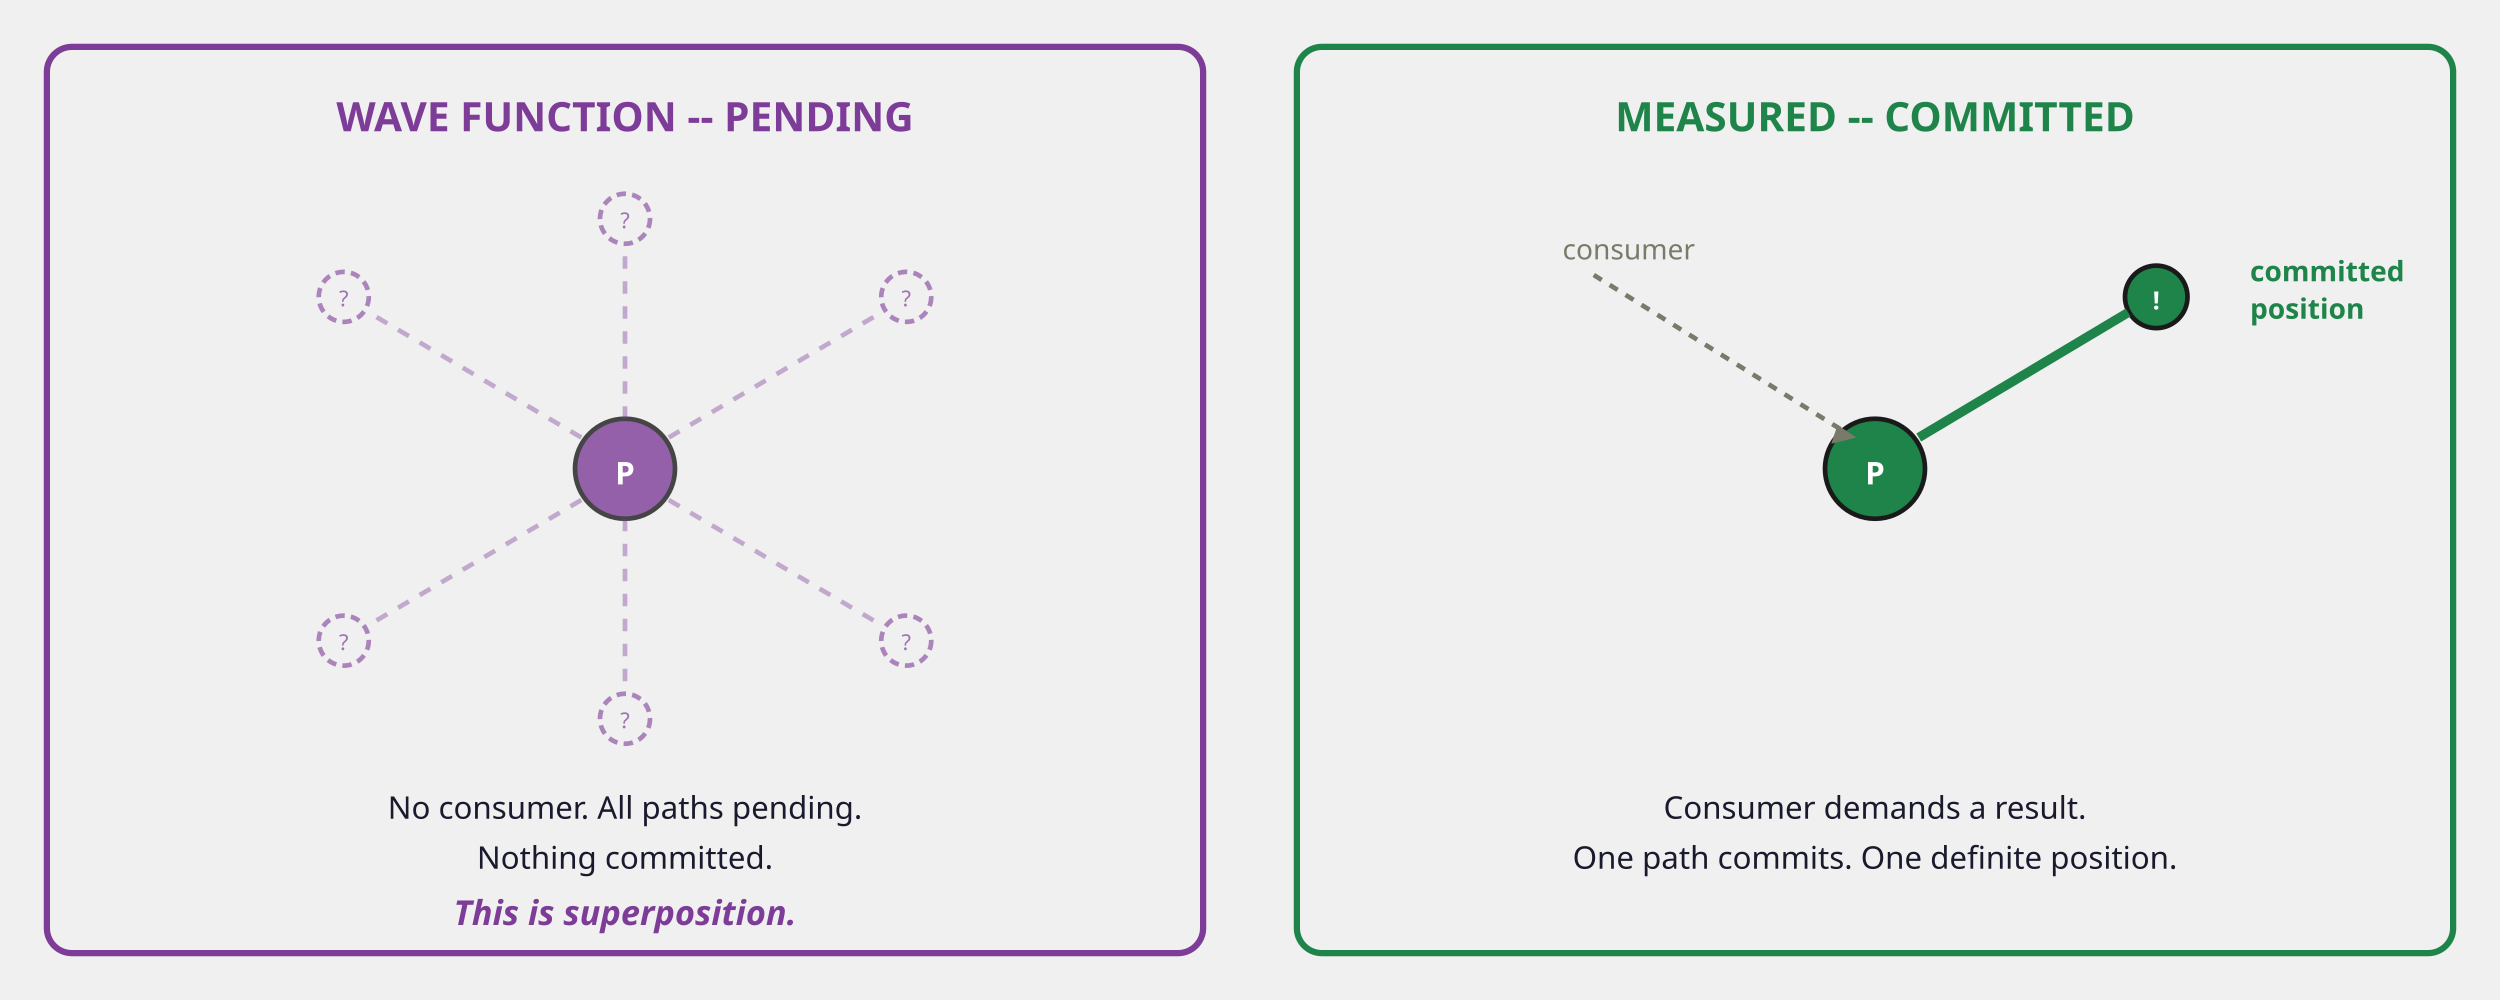
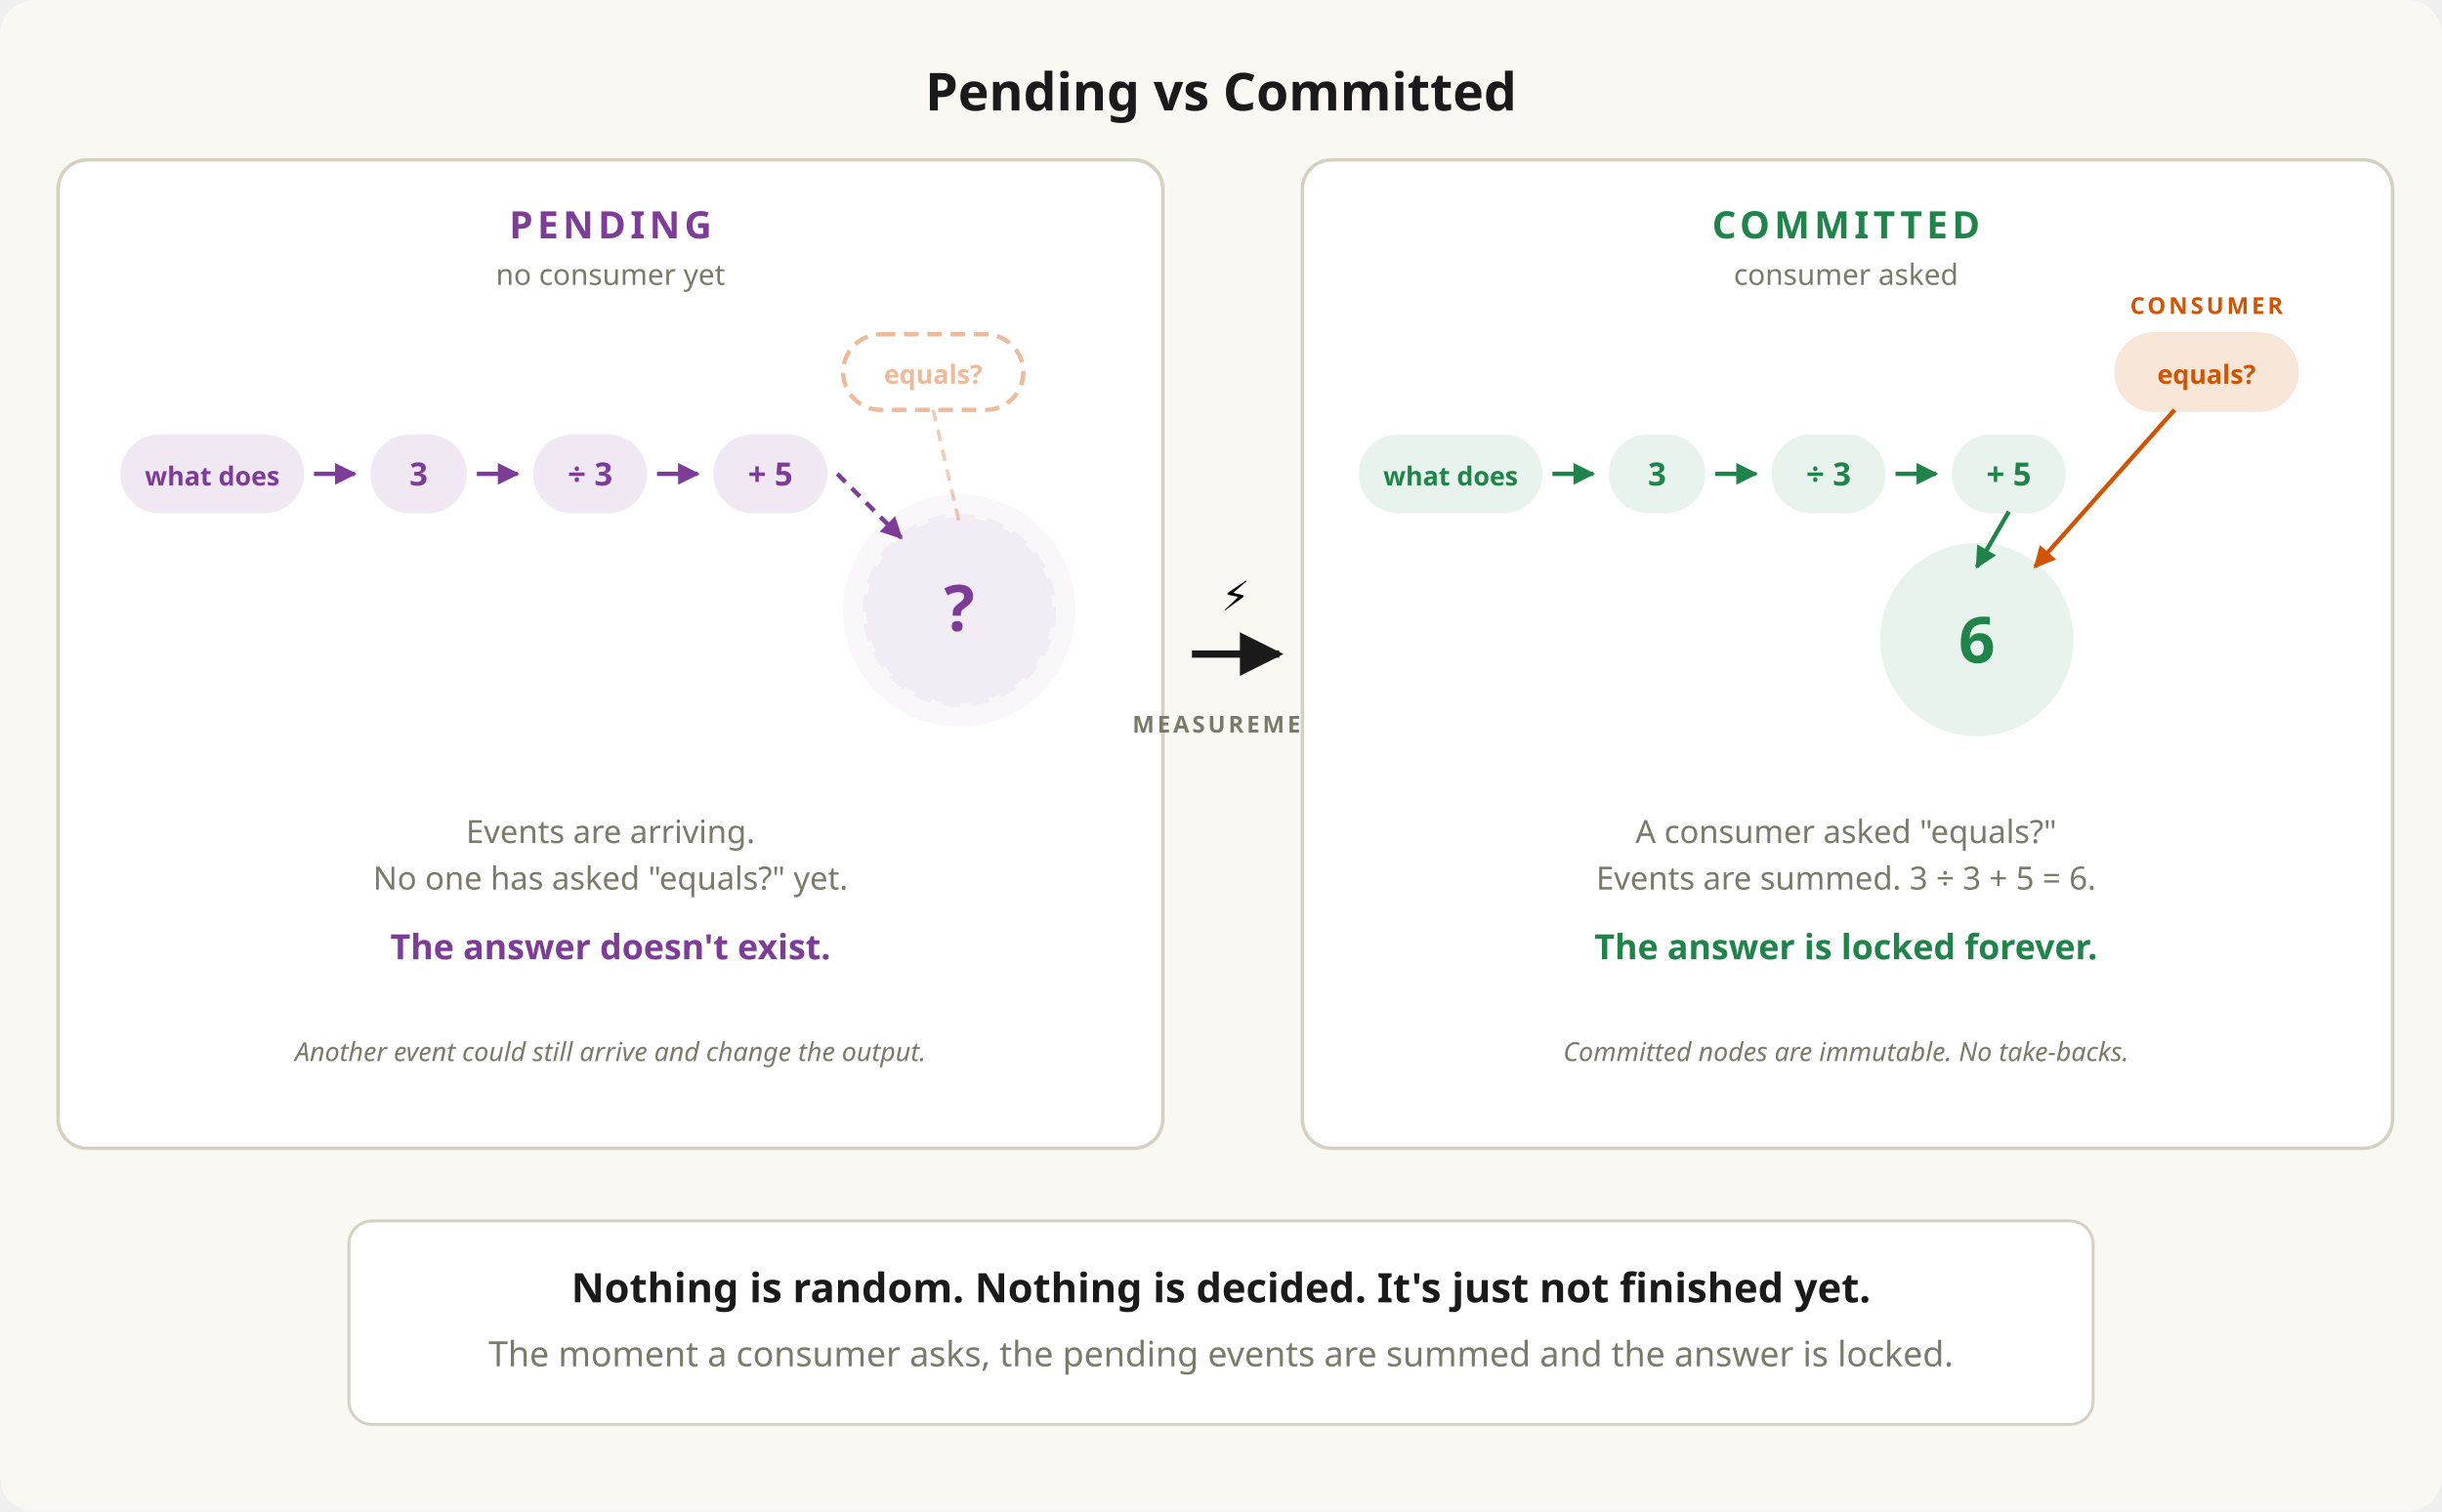
- <svg xmlns="http://www.w3.org/2000/svg" viewBox="0 0 800 320">
-   <style>
-     text { font-family: "DM Sans", sans-serif; }
-   </style>
-   <rect x="15" y="15" width="370" height="290" rx="8" fill="none" stroke="#7d3c98" stroke-width="2" />
-   <text x="200" y="42" text-anchor="middle" font-size="13" fill="#7d3c98" font-weight="700">WAVE FUNCTION -- PENDING</text>
-   <circle cx="200" cy="150" r="16" fill="#7d3c98" stroke="#1a1a1a" stroke-width="1.5" opacity="0.8" />
-   <text x="200" y="155" text-anchor="middle" font-size="10" fill="white" font-weight="700">P</text>
-   <circle cx="200" cy="70" r="8" fill="none" stroke="#7d3c98" stroke-width="1.5" stroke-dasharray="3,2" opacity="0.6" />
-   <text x="200" y="73" text-anchor="middle" font-size="7" fill="#7d3c98" opacity="0.7">?</text>
-   <line x1="200" y1="134" x2="200" y2="78" stroke="#7d3c98" stroke-width="1.5" stroke-dasharray="4,4" opacity="0.4" />
-   <circle cx="290" cy="95" r="8" fill="none" stroke="#7d3c98" stroke-width="1.5" stroke-dasharray="3,2" opacity="0.6" />
-   <text x="290" y="98" text-anchor="middle" font-size="7" fill="#7d3c98" opacity="0.7">?</text>
-   <line x1="214" y1="140" x2="282" y2="100" stroke="#7d3c98" stroke-width="1.5" stroke-dasharray="4,4" opacity="0.4" />
-   <circle cx="290" cy="205" r="8" fill="none" stroke="#7d3c98" stroke-width="1.5" stroke-dasharray="3,2" opacity="0.6" />
-   <text x="290" y="208" text-anchor="middle" font-size="7" fill="#7d3c98" opacity="0.7">?</text>
-   <line x1="214" y1="160" x2="282" y2="200" stroke="#7d3c98" stroke-width="1.5" stroke-dasharray="4,4" opacity="0.4" />
-   <circle cx="200" cy="230" r="8" fill="none" stroke="#7d3c98" stroke-width="1.5" stroke-dasharray="3,2" opacity="0.6" />
-   <text x="200" y="233" text-anchor="middle" font-size="7" fill="#7d3c98" opacity="0.7">?</text>
-   <line x1="200" y1="166" x2="200" y2="222" stroke="#7d3c98" stroke-width="1.5" stroke-dasharray="4,4" opacity="0.4" />
-   <circle cx="110" cy="205" r="8" fill="none" stroke="#7d3c98" stroke-width="1.5" stroke-dasharray="3,2" opacity="0.6" />
-   <text x="110" y="208" text-anchor="middle" font-size="7" fill="#7d3c98" opacity="0.7">?</text>
-   <line x1="186" y1="160" x2="118" y2="200" stroke="#7d3c98" stroke-width="1.5" stroke-dasharray="4,4" opacity="0.4" />
-   <circle cx="110" cy="95" r="8" fill="none" stroke="#7d3c98" stroke-width="1.5" stroke-dasharray="3,2" opacity="0.6" />
-   <text x="110" y="98" text-anchor="middle" font-size="7" fill="#7d3c98" opacity="0.7">?</text>
-   <line x1="186" y1="140" x2="118" y2="100" stroke="#7d3c98" stroke-width="1.5" stroke-dasharray="4,4" opacity="0.4" />
-   <text x="200" y="262" text-anchor="middle" font-size="10" fill="#1a1a2e">No consumer. All paths pending.</text>
-   <text x="200" y="278" text-anchor="middle" font-size="10" fill="#1a1a2e">Nothing committed.</text>
-   <text x="200" y="296" text-anchor="middle" font-size="11" fill="#7d3c98" font-weight="600" font-style="italic">This is superposition.</text>
-   <rect x="415" y="15" width="370" height="290" rx="8" fill="none" stroke="#1e8449" stroke-width="2" />
-   <text x="600" y="42" text-anchor="middle" font-size="13" fill="#1e8449" font-weight="700">MEASURED -- COMMITTED</text>
-   <circle cx="600" cy="150" r="16" fill="#1e8449" stroke="#1a1a1a" stroke-width="1.5" />
-   <text x="600" y="155" text-anchor="middle" font-size="10" fill="white" font-weight="700">P</text>
-   <circle cx="690" cy="95" r="10" fill="#1e8449" stroke="#1a1a1a" stroke-width="1.5" />
-   <text x="690" y="99" text-anchor="middle" font-size="8" fill="white" font-weight="700">!</text>
-   <line x1="614" y1="140" x2="681" y2="100" stroke="#1e8449" stroke-width="3" />
-   <text x="720" y="90" font-size="9" fill="#1e8449" font-weight="600">committed</text>
-   <text x="720" y="102" font-size="9" fill="#1e8449" font-weight="600">position</text>
-   <text x="500" y="83" font-size="9" fill="#7a7a6a">consumer</text>
-   <path d="M 510,88 L 590,138" fill="none" stroke="#7a7a6a" stroke-width="1.5" stroke-dasharray="3,3" />
-   <polygon points="588,136 594,140 586,142" fill="#7a7a6a" />
-   <text x="600" y="262" text-anchor="middle" font-size="10" fill="#1a1a2e">Consumer demands a result.</text>
-   <text x="600" y="278" text-anchor="middle" font-size="10" fill="#1a1a2e">One path commits. One definite position.</text>
+ <svg xmlns="http://www.w3.org/2000/svg" viewBox="0 0 840 520" font-family="'DM Sans', sans-serif">
+   <rect width="840" height="520" fill="#faf8f3" rx="12" />
+   <text x="420" y="38" text-anchor="middle" font-size="18" font-weight="700" fill="#1a1a1a">Pending vs Committed</text>
+   <rect x="20" y="55" width="380" height="340" rx="10" fill="white" stroke="#d5d0c0" stroke-width="1.2" />
+   <text x="210" y="82" text-anchor="middle" font-size="13" font-weight="700" fill="#7d3c98" letter-spacing="1.5">PENDING</text>
+   <text x="210" y="98" text-anchor="middle" font-size="10" fill="#7a7a6a">no consumer yet</text>
+   <rect x="42" y="150" width="62" height="26" rx="13" fill="#7d3c98" opacity="0.12" stroke="#7d3c98" stroke-width="1.2" />
+   <text x="73" y="167" text-anchor="middle" font-size="9" font-weight="600" fill="#7d3c98">what does</text>
+   <line x1="108" y1="163" x2="122" y2="163" stroke="#7d3c98" stroke-width="1.5" marker-end="url(#arrowPurple)" />
+   <rect x="128" y="150" width="32" height="26" rx="13" fill="#7d3c98" opacity="0.12" stroke="#7d3c98" stroke-width="1.2" />
+   <text x="144" y="167" text-anchor="middle" font-size="11" font-weight="700" fill="#7d3c98">3</text>
+   <line x1="164" y1="163" x2="178" y2="163" stroke="#7d3c98" stroke-width="1.5" marker-end="url(#arrowPurple)" />
+   <rect x="184" y="150" width="38" height="26" rx="13" fill="#7d3c98" opacity="0.12" stroke="#7d3c98" stroke-width="1.2" />
+   <text x="203" y="167" text-anchor="middle" font-size="11" font-weight="700" fill="#7d3c98">÷ 3</text>
+   <line x1="226" y1="163" x2="240" y2="163" stroke="#7d3c98" stroke-width="1.5" marker-end="url(#arrowPurple)" />
+   <rect x="246" y="150" width="38" height="26" rx="13" fill="#7d3c98" opacity="0.12" stroke="#7d3c98" stroke-width="1.2" />
+   <text x="265" y="167" text-anchor="middle" font-size="11" font-weight="700" fill="#7d3c98">+ 5</text>
+   <line x1="288" y1="163" x2="310" y2="185" stroke="#7d3c98" stroke-width="1.5" stroke-dasharray="4,3" marker-end="url(#arrowPurple)" />
+   <rect x="290" y="115" width="62" height="26" rx="13" fill="none" stroke="#d35400" stroke-width="1.5" stroke-dasharray="5,3" opacity="0.4" />
+   <text x="321" y="132" text-anchor="middle" font-size="9" font-weight="600" fill="#d35400" opacity="0.4">equals?</text>
+   <line x1="321" y1="141" x2="330" y2="180" stroke="#d35400" stroke-width="1.2" stroke-dasharray="4,3" opacity="0.3" />
+   <circle cx="330" cy="210" r="32" fill="#7d3c98" opacity="0.06" stroke="#7d3c98" stroke-width="2.5" stroke-dasharray="6,4" />
+   <circle cx="330" cy="210" r="40" fill="#7d3c98" opacity="0.04" stroke="none" />
+   <text x="330" y="217" text-anchor="middle" font-size="22" font-weight="700" fill="#7d3c98">?</text>
+   <text x="210" y="290" text-anchor="middle" font-size="11" fill="#7a7a6a">Events are arriving.</text>
+   <text x="210" y="306" text-anchor="middle" font-size="11" fill="#7a7a6a">No one has asked "equals?" yet.</text>
+   <text x="210" y="330" text-anchor="middle" font-size="12" font-weight="700" fill="#7d3c98">The answer doesn't exist.</text>
+   <text x="210" y="365" text-anchor="middle" font-size="9" fill="#7a7a6a" font-style="italic">Another event could still arrive and change the output.</text>
+   <line x1="410" y1="225" x2="440" y2="225" stroke="#1a1a1a" stroke-width="2.5" marker-end="url(#arrowBlack)" />
+   <text x="425" y="210" text-anchor="middle" font-size="14">⚡</text>
+   <text x="425" y="252" text-anchor="middle" font-size="8" font-weight="600" fill="#7a7a6a" letter-spacing="1">MEASUREMENT</text>
+   <rect x="448" y="55" width="375" height="340" rx="10" fill="white" stroke="#d5d0c0" stroke-width="1.2" />
+   <text x="635" y="82" text-anchor="middle" font-size="13" font-weight="700" fill="#1e8449" letter-spacing="1.5">COMMITTED</text>
+   <text x="635" y="98" text-anchor="middle" font-size="10" fill="#7a7a6a">consumer asked</text>
+   <rect x="468" y="150" width="62" height="26" rx="13" fill="#1e8449" opacity="0.1" stroke="#1e8449" stroke-width="1.2" />
+   <text x="499" y="167" text-anchor="middle" font-size="9" font-weight="600" fill="#1e8449">what does</text>
+   <line x1="534" y1="163" x2="548" y2="163" stroke="#1e8449" stroke-width="1.5" marker-end="url(#arrowGreen)" />
+   <rect x="554" y="150" width="32" height="26" rx="13" fill="#1e8449" opacity="0.1" stroke="#1e8449" stroke-width="1.2" />
+   <text x="570" y="167" text-anchor="middle" font-size="11" font-weight="700" fill="#1e8449">3</text>
+   <line x1="590" y1="163" x2="604" y2="163" stroke="#1e8449" stroke-width="1.5" marker-end="url(#arrowGreen)" />
+   <rect x="610" y="150" width="38" height="26" rx="13" fill="#1e8449" opacity="0.1" stroke="#1e8449" stroke-width="1.2" />
+   <text x="629" y="167" text-anchor="middle" font-size="11" font-weight="700" fill="#1e8449">÷ 3</text>
+   <line x1="652" y1="163" x2="666" y2="163" stroke="#1e8449" stroke-width="1.5" marker-end="url(#arrowGreen)" />
+   <rect x="672" y="150" width="38" height="26" rx="13" fill="#1e8449" opacity="0.1" stroke="#1e8449" stroke-width="1.2" />
+   <text x="691" y="167" text-anchor="middle" font-size="11" font-weight="700" fill="#1e8449">+ 5</text>
+   <line x1="691" y1="176" x2="680" y2="195" stroke="#1e8449" stroke-width="1.5" marker-end="url(#arrowGreen)" />
+   <rect x="728" y="115" width="62" height="26" rx="13" fill="#d35400" opacity="0.15" stroke="#d35400" stroke-width="1.5" />
+   <text x="759" y="132" text-anchor="middle" font-size="9" font-weight="700" fill="#d35400">equals?</text>
+   <line x1="748" y1="141" x2="700" y2="195" stroke="#d35400" stroke-width="1.5" marker-end="url(#arrowOrangeR)" />
+   <circle cx="680" cy="220" r="32" fill="#1e8449" opacity="0.1" stroke="#1e8449" stroke-width="2.5" />
+   <text x="680" y="228" text-anchor="middle" font-size="22" font-weight="700" fill="#1e8449">6</text>
+   <text x="759" y="108" text-anchor="middle" font-size="8" font-weight="600" fill="#d35400" letter-spacing="1">CONSUMER</text>
+   <text x="635" y="290" text-anchor="middle" font-size="11" fill="#7a7a6a">A consumer asked "equals?"</text>
+   <text x="635" y="306" text-anchor="middle" font-size="11" fill="#7a7a6a">Events are summed. 3 ÷ 3 + 5 = 6.</text>
+   <text x="635" y="330" text-anchor="middle" font-size="12" font-weight="700" fill="#1e8449">The answer is locked forever.</text>
+   <text x="635" y="365" text-anchor="middle" font-size="9" fill="#7a7a6a" font-style="italic">Committed nodes are immutable. No take-backs.</text>
+   <rect x="120" y="420" width="600" height="70" rx="8" fill="white" stroke="#d5d0c0" stroke-width="1" />
+   <text x="420" y="448" text-anchor="middle" font-size="14" font-weight="700" fill="#1a1a1a">Nothing is random. Nothing is decided. It's just not finished yet.</text>
+   <text x="420" y="470" text-anchor="middle" font-size="12" fill="#7a7a6a">The moment a consumer asks, the pending events are summed and the answer is locked.</text>
+   <defs>
+     <marker id="arrowPurple" viewBox="0 0 10 10" refX="9" refY="5" markerWidth="5" markerHeight="5" orient="auto-start-reverse">
+       <path d="M 0 0 L 10 5 L 0 10 z" fill="#7d3c98" />
+     </marker>
+     <marker id="arrowGreen" viewBox="0 0 10 10" refX="9" refY="5" markerWidth="5" markerHeight="5" orient="auto-start-reverse">
+       <path d="M 0 0 L 10 5 L 0 10 z" fill="#1e8449" />
+     </marker>
+     <marker id="arrowOrangeR" viewBox="0 0 10 10" refX="9" refY="5" markerWidth="5" markerHeight="5" orient="auto-start-reverse">
+       <path d="M 0 0 L 10 5 L 0 10 z" fill="#d35400" />
+     </marker>
+     <marker id="arrowBlack" viewBox="0 0 10 10" refX="9" refY="5" markerWidth="6" markerHeight="6" orient="auto-start-reverse">
+       <path d="M 0 0 L 10 5 L 0 10 z" fill="#1a1a1a" />
+     </marker>
+   </defs>
</svg>
